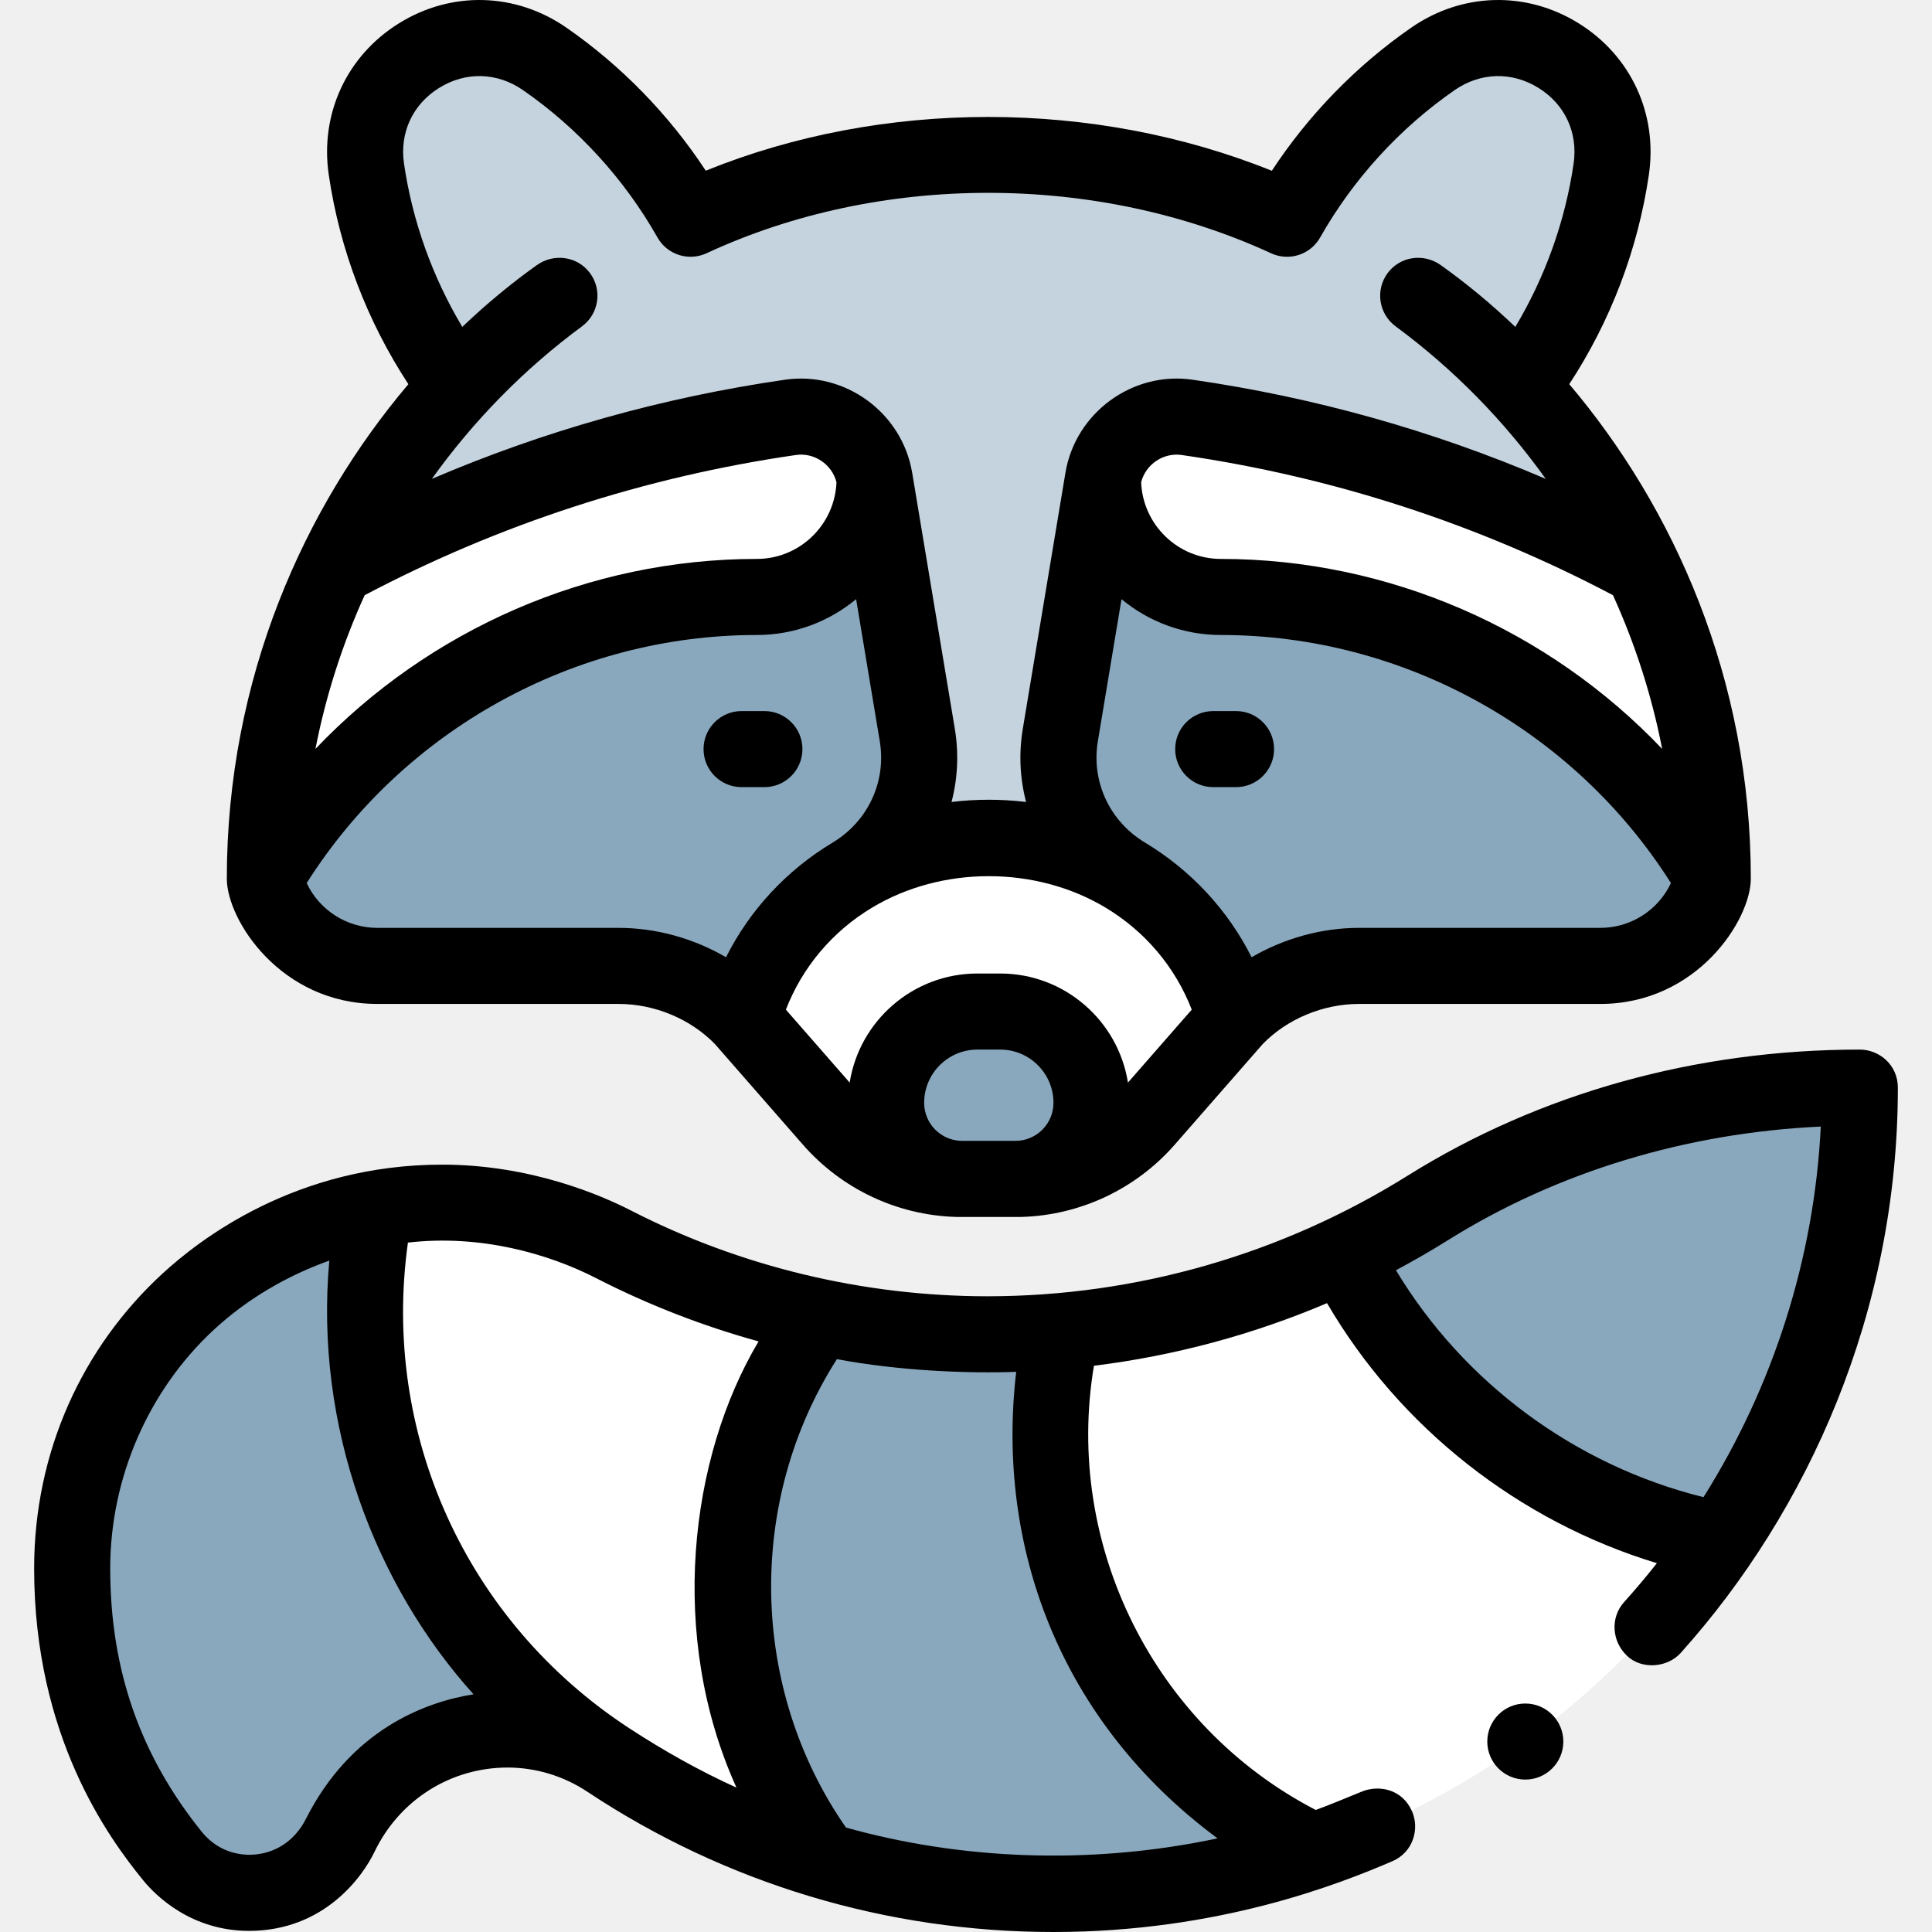
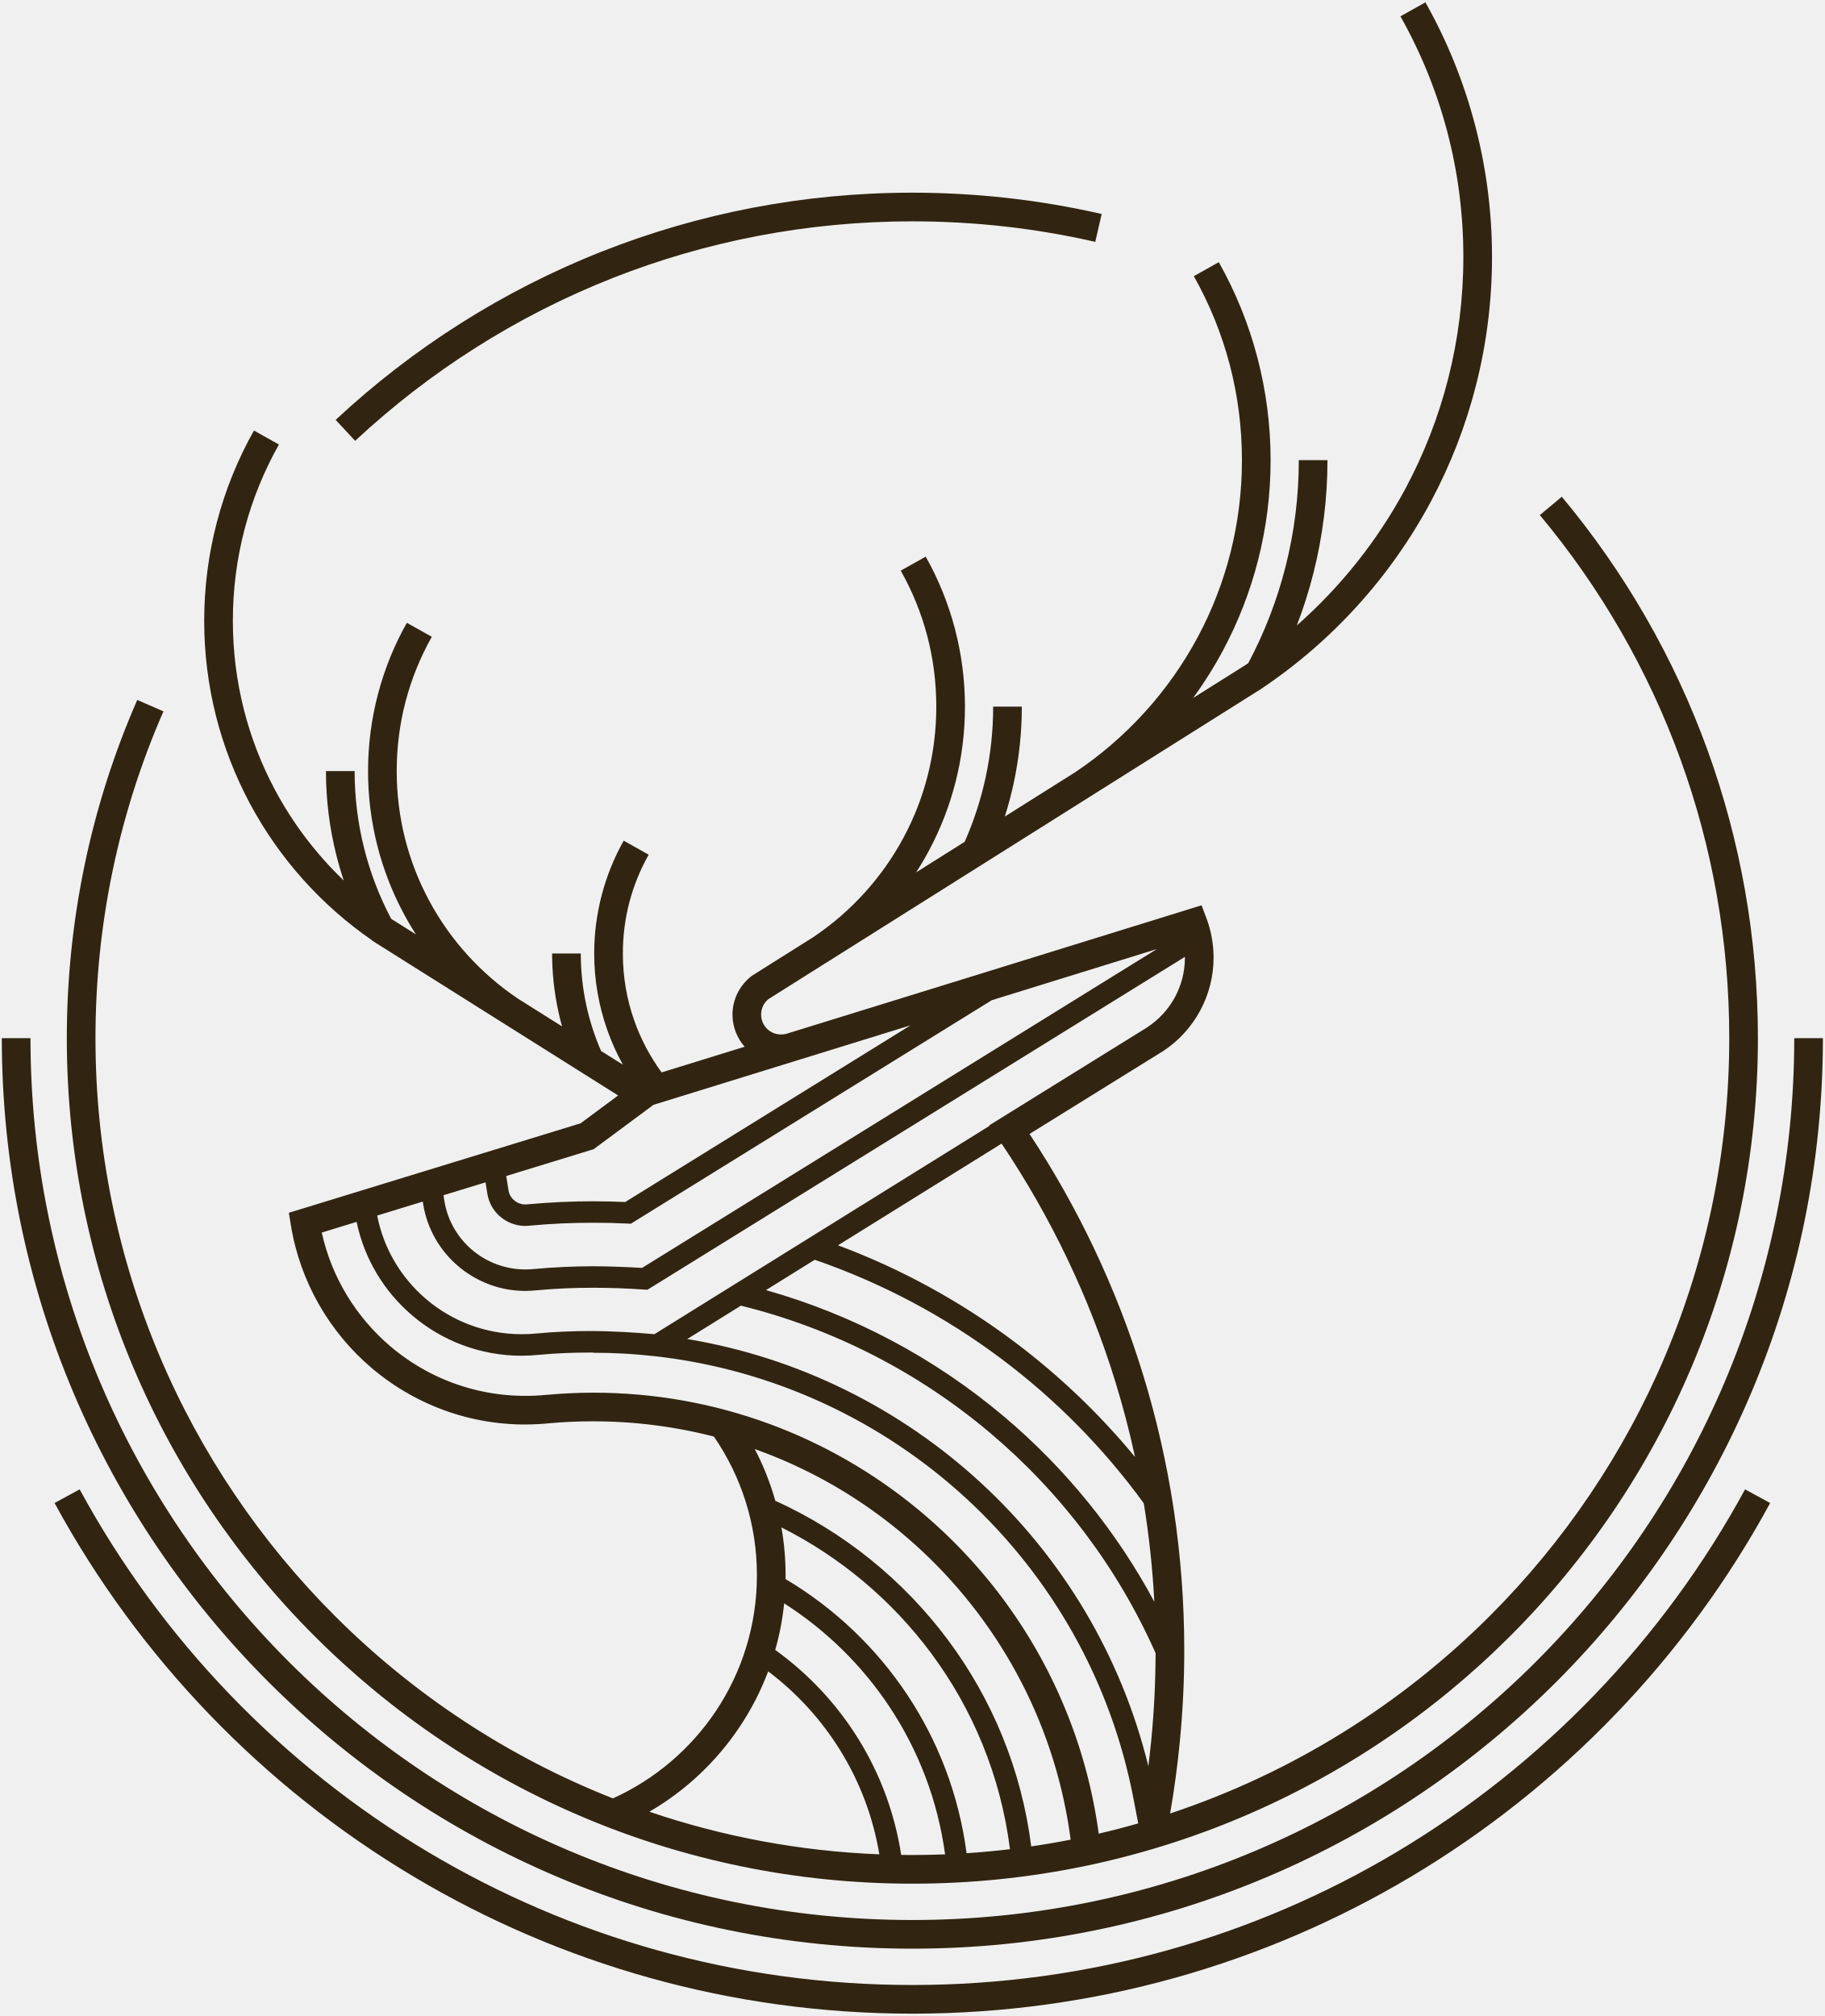
- <svg xmlns="http://www.w3.org/2000/svg" id="Capa_1" enable-background="new 0 0 507.949 507.949" height="512" viewBox="0 0 507.949 507.949" width="512">
-   <g>
-     <path d="m375.423 317.561c32.792-20.494 72.041-31.612 113.549-31.612 0 117.084-94.916 212-212 212-43.256 0-83.479-12.961-117.012-35.205-24.401-16.186-57.585-7.052-70.512 19.782-8.532 17.712-32.066 20.328-44.145 5.401-16.467-20.349-27.016-46.269-26.299-77.27 1.701-73.541 79.455-115.762 142.386-83.469 67.439 34.606 149.02 31.004 214.033-9.627z" fill="#fff" />
-     <path d="m159.962 462.739c-24.4-16.18-57.59-7.05-70.51 19.79-8.54 17.71-32.07 20.33-44.15 5.4-16.47-20.35-27.01-46.27-26.3-77.27 1.15-49.69 37.02-85.08 79.58-92.84-10.63 54.62 11.88 112.69 61.38 144.92zm119.26-112.83c-21.29 1.94-42.8.73-63.78-3.64-30.8 42.54-30.52 100.59.85 142.86 19.22 5.74 39.59 8.82 60.68 8.82 23.89 0 46.86-3.95 68.29-11.24-51.53-24.34-78.97-81.61-66.04-136.8zm96.2-32.35c-7.2 4.5-14.6 8.55-22.17 12.13 19.71 39.43 56.79 66.99 99.23 75.2 23.03-33.91 36.49-74.86 36.49-118.94-41.51 0-80.76 11.12-113.55 31.61zm24.36-215.7c12.88-17.24 20.84-36.99 23.83-57.33 3.83-26.08-25.21-44.05-46.88-29.04-15.79 10.94-28.91 25.34-38.35 42.02-47.99-22.11-108.42-22.5-156.82 0-9.44-16.68-22.56-31.08-38.35-42.02-21.67-15.01-50.71 2.96-46.88 29.04 2.99 20.34 10.95 40.09 23.83 57.33-31.37 33.93-50.53 79.3-50.53 129.14 3.46 13.51 15.63 22.95 29.57 22.95h63.45c13.2 0 25.06 5.84 32.68 13.79l23.22 26.54c8.67 9.96 21.22 15.67 34.42 15.67h14c13.2 0 25.75-5.71 34.42-15.67l23.22-26.54c7.62-7.95 19.48-13.79 32.68-13.79h63.45c13.94 0 26.11-9.44 29.57-22.95 0-49.84-19.16-95.21-50.53-129.14z" fill="#8aa8bd" />
-     <path d="m431.932 149.329c-37.76-20.4-78.37-33.6-119.83-39.6-10.55-1.53-20.37 5.71-22.12 16.22l-11.21 67.3c-2.43 14.63 4.38 29.19 17.09 36.83-21.66-13.03-50.15-13.03-71.78 0 12.71-7.64 19.52-22.2 17.09-36.83l-11.21-67.3c-1.75-10.51-11.57-17.75-22.12-16.22-41.46 6-82.07 19.2-119.83 39.6 8.29-17.45 19.17-33.44 32.15-47.47-12.88-17.24-20.84-36.99-23.83-57.33-3.83-26.08 25.21-44.05 46.88-29.04 15.79 10.94 28.91 25.34 38.35 42.02 48.4-22.5 108.83-22.11 156.82 0 9.44-16.68 22.56-31.08 38.35-42.02 21.67-15.01 50.71 2.96 46.88 29.04-2.99 20.34-10.95 40.09-23.83 57.33 12.98 14.03 23.86 30.02 32.15 47.47z" fill="#c5d3de" />
-     <path d="m324.612 267.739-23.22 26.54c-8.67 9.96-21.22 15.67-34.42 15.67 11.05 0 20-8.95 20-20 0-13.25-10.75-24-24-24h-6c-13.25 0-24 10.75-24 24 0 11.05 8.95 20 20 20-13.2 0-25.75-5.71-34.42-15.67l-23.22-26.54c4.45-15.91 14.9-29.33 28.75-37.66 21.63-13.03 50.12-13.03 71.78 0 13.85 8.33 24.3 21.75 28.75 37.66zm-116.77-158.01c-41.46 6-82.07 19.2-119.83 39.6-11.79 24.75-18.38 52.44-18.38 81.67 26.03-44.28 74.43-74.05 129.33-74.05 17.12 0 31-13.88 31-31-1.75-10.51-11.57-17.75-22.12-16.22zm242.47 121.27c-26.03-44.28-74.43-74.05-129.33-74.05-17.12 0-31-13.88-31-31 1.75-10.51 11.57-17.75 22.12-16.22 41.46 6 82.07 19.2 119.83 39.6 11.79 24.75 18.38 52.44 18.38 81.67z" fill="#fff" />
-     <path d="m184.972 196.949c0-5.522 4.477-10 10-10h6c5.523 0 10 4.478 10 10s-4.477 10-10 10h-6c-5.523 0-10-4.478-10-10zm140-10h-6c-5.523 0-10 4.478-10 10s4.477 10 10 10h6c5.523 0 10-4.478 10-10s-4.477-10-10-10zm-265.339 44.051c0-52.646 20.327-97.629 47.735-129.996-10.854-16.557-18.047-35.418-20.93-55.025-2.36-16.053 4.718-31.326 18.472-39.862 13.775-8.549 30.633-8.11 43.995 1.147 14.438 10.003 26.976 22.891 36.651 37.611 46.497-18.841 101.988-18.834 148.821.021 9.677-14.729 22.22-27.625 36.664-37.632 13.361-9.256 30.22-9.696 43.996-1.146 13.753 8.535 20.831 23.81 18.471 39.86-2.882 19.607-10.076 38.468-20.929 55.025 27.407 32.367 47.735 77.349 47.735 129.996 0 10.885-14.194 32.949-39.567 32.949h-63.45c-9.445 0-18.892 3.941-25.317 10.554l-23.047 26.35c-10.221 11.734-24.861 18.653-40.368 19.097h-17.182c-15.507-.443-30.147-7.362-40.368-19.097l-23.047-26.35c-6.425-6.612-15.872-10.554-25.317-10.554h-63.451c-25.373.001-39.567-22.063-39.567-32.948zm217.339 58.949c0-7.72-6.28-14-14-14h-6c-7.72 0-14 6.28-14 14 0 5.514 4.486 10 10 10h14c5.514 0 10-4.486 10-10zm36.353-24.499c-4.317-11.146-12.208-20.54-22.617-26.798-18.391-11.063-43.111-11.057-61.472 0-10.409 6.258-18.299 15.651-22.617 26.798l16.772 19.176c2.563-16.228 16.644-28.677 33.58-28.677h6c16.937 0 31.018 12.449 33.58 28.677zm125.988-33.279c-25.544-40.346-70.465-65.222-118.332-65.222-9.917 0-19.022-3.539-26.121-9.42l-6.221 37.361c-1.763 10.591 3.095 21.04 12.378 26.623 12.155 7.31 21.807 17.757 28.049 30.158 8.491-4.949 18.372-7.723 28.228-7.723h63.45c8.063.001 15.236-4.689 18.569-11.777zm-128.644-112.547c-4.832-.69-9.439 2.466-10.646 7.155.441 11.193 9.658 20.17 20.958 20.17 44.17 0 86.133 18.545 116.026 49.949-2.721-13.969-7.08-27.536-12.937-40.413-35.426-18.683-73.554-31.093-113.401-36.861zm-189.128-33.679c6.35-6.058 12.928-11.488 19.6-16.241 4.498-3.204 10.705-2.335 13.984 2.109s2.335 10.705-2.109 13.984c-15.335 11.316-28.593 24.909-39.472 40.107 29.591-12.67 60.7-21.419 92.866-26.075 15.801-2.286 30.79 8.693 33.417 24.476l11.206 67.299c1.094 6.57.747 13.105-.862 19.248 6.505-.788 13.095-.787 19.601.003-1.61-6.143-1.957-12.679-.863-19.25l11.206-67.299c2.628-15.782 17.62-26.771 33.417-24.476 32.167 4.656 63.276 13.405 92.867 26.075-10.879-15.198-24.137-28.792-39.472-40.107-4.444-3.279-5.388-9.54-2.109-13.984s9.486-5.313 13.984-2.109c6.672 4.753 13.25 10.183 19.6 16.24 7.841-13.116 13.09-27.732 15.316-42.875 1.2-8.166-2.25-15.627-9.23-19.959-7.003-4.346-15.25-4.125-22.06.593-14.446 10.009-26.667 23.402-35.343 38.732-2.562 4.527-8.163 6.336-12.888 4.157-45.986-21.187-102.857-21.192-148.422-.014-4.728 2.197-10.35.394-12.918-4.144-8.675-15.33-20.897-28.724-35.343-38.732-6.81-4.717-15.056-4.939-22.059-.593-6.98 4.332-10.431 11.793-9.23 19.959 2.227 15.144 7.476 29.761 15.316 42.876zm-38.604 110.953c29.894-31.404 71.856-49.949 116.026-49.949 11.3 0 20.518-8.978 20.958-20.171-1.205-4.689-5.801-7.844-10.646-7.154-39.847 5.769-77.975 18.178-113.401 36.861-5.857 12.877-10.215 26.444-12.937 40.413zm-2.305 35.273c3.333 7.088 10.506 11.778 18.568 11.778h63.45c9.856 0 19.737 2.773 28.228 7.723 6.243-12.403 15.894-22.85 28.053-30.16 9.281-5.58 14.138-16.03 12.375-26.621l-6.221-37.361c-7.098 5.881-16.204 9.42-26.121 9.42-47.867-.001-92.788 24.875-118.332 65.221zm418.34 53.778c0 58.958-23.548 111.258-57.1 148.64-3.439 3.832-10.19 4.489-14.13.73-3.991-3.808-4.42-10.03-.73-14.13 2.988-3.312 5.855-6.719 8.605-10.209-36.298-11.022-67.575-35.602-86.722-68.363-19.56 8.311-40.177 13.851-61.285 16.458-7.892 47.057 15.766 94.742 58.318 116.788 4.075-1.482 8.068-3.2 12.114-4.834 4.511-1.822 10.608-.661 13.18 5.14 2.039 4.596.379 10.796-5.15 13.17-13.809 5.927-45.616 18.61-89.08 18.61h-.05c-43.79 0-86.16-12.75-122.51-36.87-6.27-4.16-13.53-6.36-21-6.37-15 .03-28.41 8.52-34.97 22.16-3.08 6.42-13.167 20.78-32.99 20.78-15.081 0-24.44-9.091-27.94-13.431-8.95-11.029-28.556-37.657-28.556-81.842 0-30.653 12.625-58.068 33.675-77.467 9.89-9.12 35.224-28.71 73.61-28.71 23.291 0 41.84 8.06 49.69 12.09 28.71 14.729 61.08 22.51 93.62 22.52 39.11-.01 77.34-10.979 110.55-31.729 34.69-21.67 75.78-33.13 118.85-33.13 5.05-.001 10.001 3.967 10.001 9.999zm-374.478 159.502c-25.763-28.57-41.871-70.217-37.916-114.017-11.208 3.989-21.676 10.148-30.356 18.175-17.22 15.96-27.244 38.969-27.244 62.767 0 27.024 8.134 49.462 24.094 69.262 3.19 3.891 7.51 5.971 12.52 6.011 6.54-.07 11.867-3.562 14.85-9.46 11.786-23.307 31.085-30.66 44.052-32.738zm74.946-92.779c-14.74-4.064-29.042-9.624-42.619-16.583-12.77-6.56-30.688-11.591-49.571-9.392-7.039 50.197 15.299 99.617 58.1 127.622 9.073 5.936 18.552 11.258 28.279 15.671-18.006-39.721-12.433-86.701 5.811-117.318zm67.733 7.997c-12.717.489-31.104-.285-47.138-3.334-23.85 37.338-23.01 86.665 2.384 123.151 29.263 8.205 63.328 10.14 97.692 2.847-41.588-30.792-58.298-76.925-52.938-122.664zm211.539-64.48c-35.5 1.649-69.38 11.97-97.99 29.85-4.488 2.805-9.061 5.445-13.708 7.921 17.822 29.618 47.161 51.317 80.856 59.665 18.361-29.165 29.117-62.792 30.842-97.436zm-77.686 151.69c-5.522 0-9.998 4.476-9.998 9.998s4.476 9.998 9.998 9.998 9.998-4.476 9.998-9.998-4.476-9.998-9.998-9.998z" />
+ <svg xmlns="http://www.w3.org/2000/svg" width="572px" height="632px" viewBox="0 0 572 632" version="1.1">
+   <defs />
+   <g id="Page-1" stroke="none" stroke-width="1" fill="none" fill-rule="evenodd">
+     <g id="AdobeStock_265215596" fill="#312511">
+       <path d="M571.432,325.458 C571.432,404.271 539.481,475.632 487.828,527.286 C436.173,578.939 364.814,610.891 286,610.891 C207.188,610.891 135.827,578.94 84.173,527.287 C32.519,475.633 0.568,404.271 0.568,325.458 L9.554,325.46 C9.554,401.793 40.499,470.908 90.525,520.935 C140.551,570.962 209.667,601.905 286,601.905 C362.336,601.905 431.448,570.96 481.475,520.933 C531.502,470.906 562.447,401.791 562.447,325.458 L571.432,325.458 Z M275.649,581.32 C273.683,569.521 269.458,558.547 263.457,548.825 C257.502,539.175 249.793,530.742 240.802,523.952 C238.482,530.121 235.471,535.955 231.863,541.357 C224.596,552.243 214.903,561.368 203.562,567.964 C226.321,575.7 250.519,580.322 275.649,581.32 Z M143.192,443.414 L144.769,443.869 L144.782,443.875 L145.564,444.086 L145.577,444.092 L146.361,444.293 L146.374,444.298 L147.161,444.491 L147.174,444.496 L148.774,444.863 L148.784,444.865 L149.584,445.033 L149.594,445.036 L150.399,445.197 L150.407,445.199 L151.217,445.352 L151.225,445.354 L152.037,445.497 L152.045,445.5 L152.86,445.635 L152.867,445.635 L153.685,445.762 L153.692,445.762 L154.515,445.879 L154.52,445.882 L155.348,445.989 L155.353,445.989 L156.181,446.088 L156.186,446.091 L157.019,446.18 L157.024,446.18 L157.859,446.261 L157.864,446.261 L158.702,446.332 L158.707,446.332 L159.548,446.396 L159.551,446.396 L160.396,446.447 L160.398,446.447 L161.247,446.49 L161.249,446.493 L162.1,446.526 L162.102,446.526 L162.955,446.548 L162.957,446.548 L163.812,446.564 L164.673,446.569 C165.735,446.569 166.986,446.531 168.379,446.465 C169.614,446.404 170.867,446.31 172.115,446.188 L172.115,446.185 C174.346,445.984 176.651,445.827 179.017,445.719 C181.125,445.625 183.441,445.573 185.973,445.573 L187.195,445.578 L187.681,445.584 L187.806,445.584 L188.417,445.594 L189.026,445.604 L189.385,445.612 L189.635,445.618 L190.852,445.651 L191.084,445.659 L191.459,445.671 L192.672,445.72 L192.778,445.725 L193.277,445.748 L193.881,445.778 L194.467,445.808 L194.487,445.811 L194.668,445.821 L195.692,445.883 L196.153,445.913 L196.296,445.924 L196.897,445.964 L197.498,446.008 L197.831,446.033 L198.099,446.055 L198.698,446.104 L199.297,446.155 L199.508,446.173 L199.895,446.209 L200.493,446.265 L201.089,446.324 L201.176,446.332 L201.293,446.345 L202.281,446.447 L202.84,446.509 L202.878,446.514 L203.471,446.58 L204.064,446.651 L204.497,446.702 L204.658,446.723 L205.249,446.797 L205.84,446.873 L206.151,446.913 L206.431,446.952 L207.022,447.033 L207.61,447.117 L207.798,447.142 L208.198,447.201 L208.786,447.291 L209.374,447.38 L209.44,447.39 L209.96,447.474 L210.545,447.569 L211.075,447.656 L211.128,447.666 L211.714,447.766 L212.297,447.868 L212.878,447.97 L213.461,448.077 L214.042,448.183 L214.327,448.237 L214.622,448.294 L215.2,448.408 L215.778,448.522 L216.356,448.639 L216.935,448.756 L217.51,448.878 L217.556,448.886 L218.086,449 L218.659,449.128 L219.161,449.237 L219.235,449.256 L219.808,449.385 L220.378,449.518 L220.948,449.653 L221.518,449.788 L222.089,449.929 L222.351,449.992 L222.657,450.068 L223.225,450.211 L223.793,450.357 C228.031,456.513 231.403,463.338 233.71,470.63 C236.025,477.94 237.273,485.738 237.273,493.827 C237.273,509.585 232.539,524.222 224.419,536.381 C216.478,548.275 205.294,557.828 192.135,563.78 C159.173,550.789 129.554,531.16 104.929,506.533 C58.591,460.195 29.928,396.176 29.928,325.464 C29.928,307.458 31.78,289.912 35.292,273.023 C38.908,255.633 44.29,238.89 51.233,223.002 L43.022,219.421 C35.83,235.879 30.257,253.213 26.515,271.199 C22.866,288.747 20.943,306.904 20.943,325.463 C20.943,398.653 50.612,464.919 98.578,512.885 C146.544,560.851 212.81,590.516 286,590.516 C359.19,590.516 425.461,560.844 473.422,512.881 C521.388,464.915 551.057,398.65 551.057,325.459 C551.057,293.793 545.489,263.399 535.279,235.204 C524.691,205.969 509.109,179.127 489.577,155.721 L482.695,161.477 C501.579,184.101 516.633,210.034 526.854,238.256 C536.7,265.446 542.072,294.815 542.072,325.459 C542.072,396.171 513.409,460.19 467.07,506.528 C439.233,534.366 405.012,555.821 366.797,568.514 C368.077,561.19 369.094,553.709 369.832,546.094 C370.757,536.54 371.233,526.954 371.233,517.367 C371.233,487.186 366.674,458.032 358.208,430.569 C349.918,403.681 337.884,378.444 322.729,355.486 L364.41,329.627 L364.516,329.576 C369.378,326.398 373.415,322.017 376.206,316.86 C378.893,311.888 380.424,306.204 380.424,300.179 C380.424,298.081 380.223,295.967 379.841,293.864 L379.841,293.846 C379.456,291.734 378.886,289.694 378.15,287.751 L376.653,283.806 L372.639,285.049 L306.297,305.599 L246.574,324.07 L246.549,324.077 L246.523,324.085 L246.498,324.093 C246.282,324.149 246.042,324.197 245.782,324.236 L245.764,324.236 C245.478,324.28 245.163,324.302 244.832,324.302 C243.105,324.302 241.541,323.609 240.418,322.493 L240.4,322.475 C239.284,321.352 238.592,319.787 238.592,318.061 C238.592,317.061 238.819,316.123 239.218,315.311 L239.218,315.293 C239.607,314.499 240.18,313.783 240.881,313.212 L395.129,216.096 L395.233,216.027 C417.472,201.163 435.851,180.956 448.532,157.245 C460.765,134.371 467.705,108.258 467.705,80.555 C467.705,66.323 465.864,52.475 462.405,39.257 C458.839,25.613 453.562,12.685 446.829,0.733 L439,5.12 C445.391,16.461 450.382,28.674 453.736,41.505 C456.989,53.937 458.72,67.028 458.72,80.557 C458.72,106.785 452.175,131.462 440.637,153.035 C431.907,169.36 420.308,183.931 406.519,196.075 C408.58,190.711 410.324,185.218 411.735,179.62 C414.616,168.187 416.124,156.315 416.124,144.251 L407.139,144.251 C407.139,155.6 405.728,166.74 403.031,177.445 C400.351,188.07 396.401,198.292 391.302,207.881 L390.322,208.543 L373.999,218.82 C377.46,214.077 380.598,209.088 383.385,203.88 C392.9,186.093 398.297,165.786 398.297,144.252 C398.297,133.196 396.862,122.433 394.173,112.144 C391.4,101.531 387.294,91.476 382.063,82.187 L374.234,86.573 C379.122,95.25 382.942,104.59 385.505,114.39 C387.987,123.89 389.312,133.902 389.312,144.252 C389.312,164.312 384.311,183.181 375.491,199.668 C366.352,216.752 353.103,231.331 337.073,242.071 L314.979,255.982 C316.061,252.572 316.988,249.103 317.747,245.588 C319.438,237.754 320.314,229.691 320.314,221.517 L311.329,221.517 C311.329,229.069 310.521,236.5 308.971,243.693 C307.466,250.666 305.255,257.443 302.398,263.902 L287.18,273.484 C288.606,271.278 289.944,269.009 291.187,266.684 C298.397,253.204 302.487,237.82 302.487,221.517 C302.487,213.151 301.4,204.996 299.36,197.197 C297.258,189.152 294.149,181.533 290.188,174.505 L282.359,178.891 C285.976,185.309 288.8,192.208 290.69,199.444 C292.524,206.458 293.502,213.857 293.502,221.518 C293.502,236.349 289.807,250.293 283.292,262.472 C276.541,275.097 266.747,285.876 254.894,293.815 L235.91,305.768 L235.722,305.888 L235.559,306.013 C233.738,307.419 232.23,309.247 231.194,311.351 L231.186,311.349 C230.177,313.391 229.612,315.676 229.612,318.067 C229.612,321.923 231.059,325.454 233.435,328.141 L207.4,336.191 C203.778,331.243 200.854,325.733 198.781,319.82 C196.494,313.297 195.248,306.257 195.248,298.904 C195.248,293.329 195.959,287.952 197.286,282.866 C198.659,277.617 200.712,272.602 203.343,267.934 L195.514,263.548 C192.539,268.827 190.201,274.561 188.617,280.62 C187.084,286.494 186.263,292.626 186.263,298.904 C186.263,307.24 187.695,315.279 190.321,322.769 C191.661,326.592 193.319,330.269 195.259,333.774 L188.423,329.472 C186.414,324.863 184.847,320.034 183.777,315.067 C182.646,309.828 182.058,304.411 182.058,298.904 L173.073,298.904 C173.073,305.034 173.733,311.086 175.001,316.961 C175.35,318.576 175.745,320.179 176.186,321.765 L162.412,313.096 C150.742,305.259 141.098,294.636 134.442,282.19 C128.006,270.158 124.356,256.385 124.356,241.732 C124.356,234.165 125.321,226.856 127.132,219.931 C129.002,212.785 131.791,205.967 135.361,199.627 L127.532,195.241 C123.617,202.191 120.543,209.725 118.462,217.684 C116.445,225.398 115.37,233.459 115.37,241.731 C115.37,257.858 119.414,273.068 126.546,286.401 C127.738,288.632 129.019,290.807 130.379,292.926 L123.03,288.301 L122.613,288.018 C118.946,281.078 116.101,273.692 114.165,266.013 C112.194,258.189 111.162,250.039 111.162,241.733 L102.177,241.733 C102.177,250.752 103.302,259.63 105.46,268.188 C106.127,270.832 106.897,273.444 107.757,276.022 C99.172,267.806 91.88,258.245 86.233,247.683 C77.785,231.89 72.994,213.817 72.994,194.603 C72.994,184.686 74.263,175.097 76.641,165.999 C79.097,156.614 82.754,147.666 87.438,139.356 L79.608,134.97 C74.58,143.891 70.638,153.552 67.971,163.752 C65.386,173.639 64.008,183.98 64.008,194.603 C64.008,215.292 69.193,234.801 78.337,251.895 C87.536,269.1 100.749,283.829 116.711,294.836 L116.678,294.887 L157.584,320.641 L157.586,320.641 L193.77,343.42 L182,352.149 L94.277,379.052 L90.548,380.196 L91.173,384.037 C94.069,401.892 103.311,417.641 116.502,428.857 C123.61,434.895 131.844,439.62 140.858,442.669 L140.873,442.677 C141.637,442.933 142.414,443.18 143.192,443.414 Z M359.973,553.675 C360.329,550.87 360.645,548.064 360.917,545.254 C361.766,536.465 362.219,527.454 362.244,518.242 C350.299,491.326 332.437,467.839 310.45,449.266 C288.045,430.342 261.353,416.505 232.265,409.313 L215.44,419.773 C250.468,425.603 282.396,441.662 307.684,465.042 C332.843,488.303 351.433,518.807 359.973,553.675 Z M361.847,502.133 C361.299,491.688 360.189,481.391 358.549,471.279 C346.008,454.029 330.984,438.803 314.052,426.085 C296.392,412.817 276.625,402.253 255.423,394.939 L255.433,394.909 L240.103,404.439 C267.803,412.248 293.229,425.915 314.796,444.132 C333.831,460.211 349.874,479.842 361.847,502.133 Z M355.806,456.762 C354.081,448.776 352.022,440.918 349.645,433.203 C341.382,406.412 329.273,381.292 313.97,358.513 L262.696,390.393 C282.611,397.82 301.254,408.074 318.081,420.716 C332.015,431.184 344.693,443.284 355.806,456.762 Z M310.178,352.948 L310.079,352.802 L314.069,350.326 L359.608,322.073 L359.6,322.063 C363.234,319.686 366.245,316.429 368.311,312.611 C370.302,308.926 371.438,304.688 371.438,300.179 L371.438,299.968 L203.87,403.761 L202.948,404.331 L201.893,404.263 C199.036,404.08 196.338,403.93 193.817,403.84 C191.37,403.751 188.777,403.7 185.973,403.7 C182.843,403.7 179.832,403.763 176.979,403.893 C174.022,404.028 171.088,404.229 168.19,404.499 C167.561,404.555 166.96,404.605 166.466,404.634 C165.794,404.672 165.182,404.695 164.673,404.695 C156.737,404.695 149.343,401.79 143.623,396.924 C137.921,392.07 133.884,385.254 132.643,377.415 L132.529,376.686 L118.238,381.07 C120.276,391.549 125.833,400.661 133.552,407.236 C141.651,414.141 152.155,418.261 163.475,418.261 C164.387,418.261 165.174,418.239 165.864,418.205 C166.72,418.159 167.53,418.099 168.281,418.029 C171.05,417.772 173.803,417.579 176.525,417.459 C179.413,417.329 182.164,417.266 184.775,417.266 C188.305,417.266 191.94,417.38 195.62,417.574 C198.768,417.74 201.949,417.976 205.141,418.255 L310.178,352.948 Z M362.636,297.527 L310.891,313.557 L198.633,383.08 L197.739,383.633 L196.71,383.582 C194.79,383.487 192.987,383.419 191.288,383.378 C189.829,383.345 188.074,383.324 185.973,383.324 C182.55,383.324 179.257,383.396 176.117,383.536 C172.818,383.683 169.535,383.91 166.296,384.214 L166.271,384.227 L165.614,384.283 L165.561,384.283 C165.23,384.306 164.919,384.321 164.674,384.321 C161.748,384.321 158.987,383.247 156.853,381.443 C154.744,379.663 153.236,377.141 152.773,374.228 L152.771,374.228 L152.206,370.655 L139.016,374.699 L139.278,376.362 C140.261,382.574 143.457,387.976 147.971,391.817 C152.492,395.663 158.357,397.958 164.676,397.958 C165.241,397.958 165.713,397.942 166.103,397.922 C166.679,397.892 167.158,397.851 167.588,397.813 C170.642,397.531 173.683,397.319 176.693,397.181 C179.922,397.034 183.02,396.962 185.977,396.962 C188.476,396.962 191.167,397.021 194.06,397.128 C196.51,397.217 198.897,397.337 201.26,397.484 L362.636,297.527 Z M285.422,321.435 L249.307,332.604 L249.307,332.606 L249.272,332.616 L249.239,332.627 L249.203,332.638 L249.167,332.648 L249.134,332.658 L249.099,332.669 L249.063,332.679 L249.03,332.69 L248.994,332.7 L204.851,346.354 L186.714,359.804 L186.095,360.262 L185.364,360.487 L158.688,368.668 L159.401,373.176 L159.401,373.189 C159.595,374.427 160.262,375.522 161.197,376.311 C162.139,377.106 163.369,377.584 164.673,377.584 L165.058,377.574 L165.058,377.571 L165.715,377.515 L165.715,377.525 C169.105,377.212 172.48,376.975 175.826,376.825 C179.343,376.667 182.731,376.589 185.973,376.589 C187.457,376.589 189.294,376.616 191.446,376.667 C192.992,376.706 194.51,376.762 195.99,376.825 L285.422,321.435 Z M111.785,383.05 L100.861,386.399 C103.979,400.517 111.673,412.93 122.301,421.998 C125.683,424.881 129.366,427.431 133.296,429.582 L133.301,429.588 L133.92,429.919 L133.925,429.924 L134.546,430.25 L134.551,430.255 L135.176,430.573 L135.181,430.578 L135.813,430.891 L135.818,430.894 L136.45,431.2 L136.457,431.205 L137.094,431.506 L137.099,431.508 L137.739,431.801 L137.746,431.804 L138.391,432.091 L138.396,432.094 L139.042,432.374 L139.05,432.377 L139.699,432.649 L139.707,432.651 L140.361,432.919 L140.369,432.922 L141.026,433.182 L141.033,433.184 L141.693,433.436 L141.701,433.439 L142.366,433.684 L142.374,433.686 L143.041,433.925 L143.048,433.928 L143.72,434.157 L143.725,434.159 L144.4,434.384 L144.408,434.386 L145.085,434.603 L145.093,434.605 L145.776,434.814 L145.783,434.817 L146.466,435.02 L146.473,435.02 L147.161,435.217 L147.168,435.217 L147.858,435.405 L147.866,435.407 L148.561,435.586 L148.566,435.589 L149.263,435.762 L149.271,435.762 L149.972,435.927 L149.977,435.927 L150.683,436.087 L150.688,436.087 L151.396,436.237 L151.401,436.237 L152.111,436.381 L152.116,436.381 L152.829,436.516 L152.834,436.518 L153.55,436.646 L153.555,436.646 L154.273,436.765 L154.28,436.765 L155.001,436.874 L155.006,436.877 L155.729,436.98 L155.734,436.98 L156.463,437.076 L156.466,437.076 L157.197,437.163 L157.202,437.163 L157.935,437.245 L157.938,437.245 L158.674,437.316 L158.676,437.316 L159.415,437.377 L159.417,437.377 L160.158,437.434 L160.16,437.434 L160.906,437.479 L161.655,437.518 L162.404,437.548 L162.407,437.548 L163.158,437.569 L163.915,437.582 L164.671,437.587 C165.947,437.587 167.038,437.562 167.955,437.519 C169.065,437.465 170.168,437.38 171.238,437.277 L171.274,437.277 C173.762,437.052 176.217,436.882 178.629,436.772 C181.253,436.655 183.712,436.591 185.972,436.591 C224.616,436.591 260.076,450.317 287.731,473.152 L289.043,474.248 L290.344,475.358 L291.633,476.478 L291.633,476.481 L292.909,477.618 L294.172,478.765 L295.423,479.929 L295.425,479.929 L296.663,481.104 L296.663,481.106 L297.888,482.294 L297.891,482.296 L299.104,483.496 L299.104,483.498 L300.303,484.711 L300.305,484.713 L301.493,485.939 L301.493,485.941 L302.667,487.179 L302.67,487.181 L303.828,488.432 L303.831,488.435 L304.977,489.698 L304.98,489.701 L306.114,490.976 L306.116,490.976 L307.234,492.265 L307.237,492.268 L308.342,493.567 L308.344,493.569 L309.437,494.882 L309.44,494.884 L310.517,496.206 L310.519,496.209 L311.584,497.543 L311.587,497.545 L312.636,498.893 L312.638,498.896 L313.675,500.253 L313.678,500.256 L314.699,501.623 L314.702,501.628 L315.708,503.006 L315.711,503.011 L316.704,504.403 L316.706,504.405 L317.685,505.808 L317.688,505.811 L318.65,507.224 L318.653,507.226 L319.6,508.65 L319.603,508.656 L320.538,510.088 L320.541,510.093 L321.457,511.537 L321.462,511.542 L322.364,512.996 L322.366,513.001 L323.256,514.463 L323.259,514.471 L324.129,515.943 L324.135,515.951 L324.99,517.433 L324.992,517.441 L325.833,518.933 L325.838,518.938 L326.663,520.444 L326.666,520.449 L327.476,521.962 L327.479,521.97 L328.271,523.492 L328.276,523.498 L329.052,525.031 L329.055,525.039 L329.817,526.579 L329.82,526.587 L330.566,528.136 L330.568,528.144 L331.297,529.706 L331.3,529.713 L332.013,531.279 L332.016,531.287 L332.711,532.866 L332.713,532.874 L333.394,534.461 L333.396,534.468 L334.059,536.063 L334.061,536.071 L334.706,537.675 L334.711,537.683 L335.337,539.295 L335.343,539.303 L335.951,540.922 L335.956,540.933 L336.55,542.56 L336.552,542.571 L337.128,544.206 L337.131,544.216 L337.692,545.86 L337.694,545.87 L338.234,547.523 L338.239,547.533 L338.761,549.191 L338.763,549.201 L339.27,550.87 L339.273,550.88 L339.759,552.553 L339.764,552.567 L340.233,554.248 L340.236,554.258 L340.686,555.946 L340.691,555.959 L341.125,557.655 L341.128,557.666 L341.543,559.37 L341.545,559.382 L341.942,561.092 L341.945,561.105 L342.322,562.822 L342.324,562.834 L342.683,564.559 L342.686,564.572 L343.027,566.301 L343.03,566.301 L343.03,566.314 C343.458,568.545 343.84,570.794 344.171,573.045 L344.423,574.838 C348.588,573.865 352.714,572.793 356.799,571.621 L355.334,563.963 C348.226,526.766 329.399,494.257 303.136,469.975 C276.622,445.466 242.504,429.311 205.187,425.149 C203.702,424.987 202.116,424.829 200.435,424.691 C198.69,424.544 197.091,424.426 195.667,424.35 L195.655,424.35 C193.964,424.255 192.349,424.184 190.831,424.143 C189.497,424.108 187.872,424.087 185.979,424.087 L185.979,424.021 L184.782,424.019 C181.993,424.019 179.329,424.075 176.823,424.187 C174.156,424.304 171.508,424.487 168.894,424.732 C167.955,424.818 167.053,424.89 166.212,424.933 L166.199,424.933 C165.19,424.984 164.268,425.015 163.481,425.015 C150.523,425.015 138.488,420.287 129.188,412.359 C120.518,404.963 114.224,394.777 111.785,383.05 Z M143.208,443.419 L143.192,443.414 L143.208,443.419 Z M335.619,576.719 L335.288,574.332 C334.975,572.2 334.615,570.079 334.216,567.987 L334.213,567.987 C327.494,532.83 308.566,501.99 282.012,480.061 L281.383,479.543 L280.785,479.057 L280.752,479.032 L280.637,478.938 L279.674,478.17 L279.544,478.066 L279.478,478.014 L278.838,477.51 L278.296,477.087 L278.196,477.011 L277.549,476.514 L277.035,476.122 L276.9,476.019 L276.25,475.53 L275.764,475.169 L275.596,475.045 L274.938,474.563 L274.483,474.232 L274.279,474.085 L273.616,473.609 L273.194,473.305 L272.952,473.134 L272.285,472.665 L271.893,472.393 L271.615,472.203 L270.601,471.51 L270.58,471.495 L270.267,471.283 L269.59,470.828 L269.258,470.608 L268.906,470.377 L268.224,469.929 L267.928,469.738 L267.538,469.486 L266.85,469.046 L266.587,468.88 L266.157,468.61 L265.465,468.177 L265.238,468.034 L264.769,467.746 L264.071,467.32 L263.878,467.203 L263.371,466.9 L262.668,466.48 L262.507,466.385 L261.962,466.067 L261.254,465.655 L261.129,465.583 L260.543,465.25 L259.831,464.845 L259.742,464.794 L259.115,464.445 L258.397,464.049 L258.346,464.019 L257.676,463.658 L256.955,463.271 L256.94,463.26 L256.23,462.886 L255.527,462.517 L255.501,462.503 L254.772,462.129 L254.102,461.785 L254.041,461.755 L253.308,461.385 L253.071,461.268 L252.569,461.021 L251.831,460.66 L251.09,460.304 L250.349,459.95 L249.781,459.682 L249.602,459.6 L248.853,459.254 L248.321,459.009 L248.104,458.912 L247.353,458.576 L246.599,458.242 L245.843,457.911 L245.382,457.713 L245.084,457.585 L244.322,457.265 L244.269,457.242 L243.561,456.949 L242.797,456.636 L242.028,456.326 L241.261,456.02 L240.912,455.882 L240.489,455.719 L239.715,455.421 L239.404,455.301 L238.94,455.128 L238.164,454.84 L237.891,454.738 L237.384,454.554 L236.602,454.274 C238.869,458.619 240.771,463.183 242.271,467.918 C242.539,468.764 242.795,469.617 243.038,470.473 C264.503,480.23 283.193,495.333 297.218,514.186 C310.938,532.63 320.209,554.676 323.257,578.832 C327.412,578.227 331.533,577.521 335.619,576.719 Z M243.014,517.241 C253.451,524.752 262.373,534.282 269.168,545.295 C275.846,556.114 280.479,568.358 282.494,581.504 C283.662,581.523 284.829,581.53 286.001,581.53 C289.437,581.53 292.855,581.461 296.258,581.326 C293.958,564.369 287.861,548.697 278.89,535.151 C270.254,522.108 258.95,511.021 245.811,502.639 C245.298,507.645 244.353,512.524 243.014,517.241 Z M246.25,495.024 C261.547,504.116 274.658,516.581 284.497,531.437 C294.106,545.947 300.611,562.763 302.993,580.971 C307.562,580.671 312.098,580.248 316.598,579.713 C313.702,556.722 304.882,535.743 291.827,518.191 C279.508,501.633 263.411,488.112 244.952,478.826 C245.813,483.698 246.261,488.711 246.261,493.822 L246.25,495.024 Z M105.221,131.63 C129.338,109.128 157.672,91.065 188.9,78.763 C218.976,66.915 251.737,60.403 286.001,60.403 C296.059,60.403 306.048,60.974 315.912,62.082 C325.898,63.203 335.722,64.884 345.339,67.082 L343.337,75.823 C334.057,73.701 324.568,72.079 314.929,70.997 C305.486,69.937 295.829,69.39 286.001,69.39 C252.866,69.39 221.208,75.679 192.166,87.119 C162.006,98.998 134.637,116.452 111.33,138.198 L105.221,131.63 Z M554.895,471.186 L547.031,466.902 C521.46,513.984 483.531,553.38 437.613,580.714 C393.263,607.114 341.411,622.281 286.001,622.281 C230.591,622.281 178.738,607.114 134.389,580.714 C88.471,553.38 50.542,513.985 24.971,466.902 L17.106,471.186 C43.431,519.659 82.503,560.233 129.824,588.399 C175.559,615.626 228.972,631.266 286,631.266 C343.028,631.266 396.441,615.625 442.176,588.399 C489.498,560.232 528.569,519.658 554.895,471.186 Z" id="Shape" />
+     </g>
  </g>
</svg>
